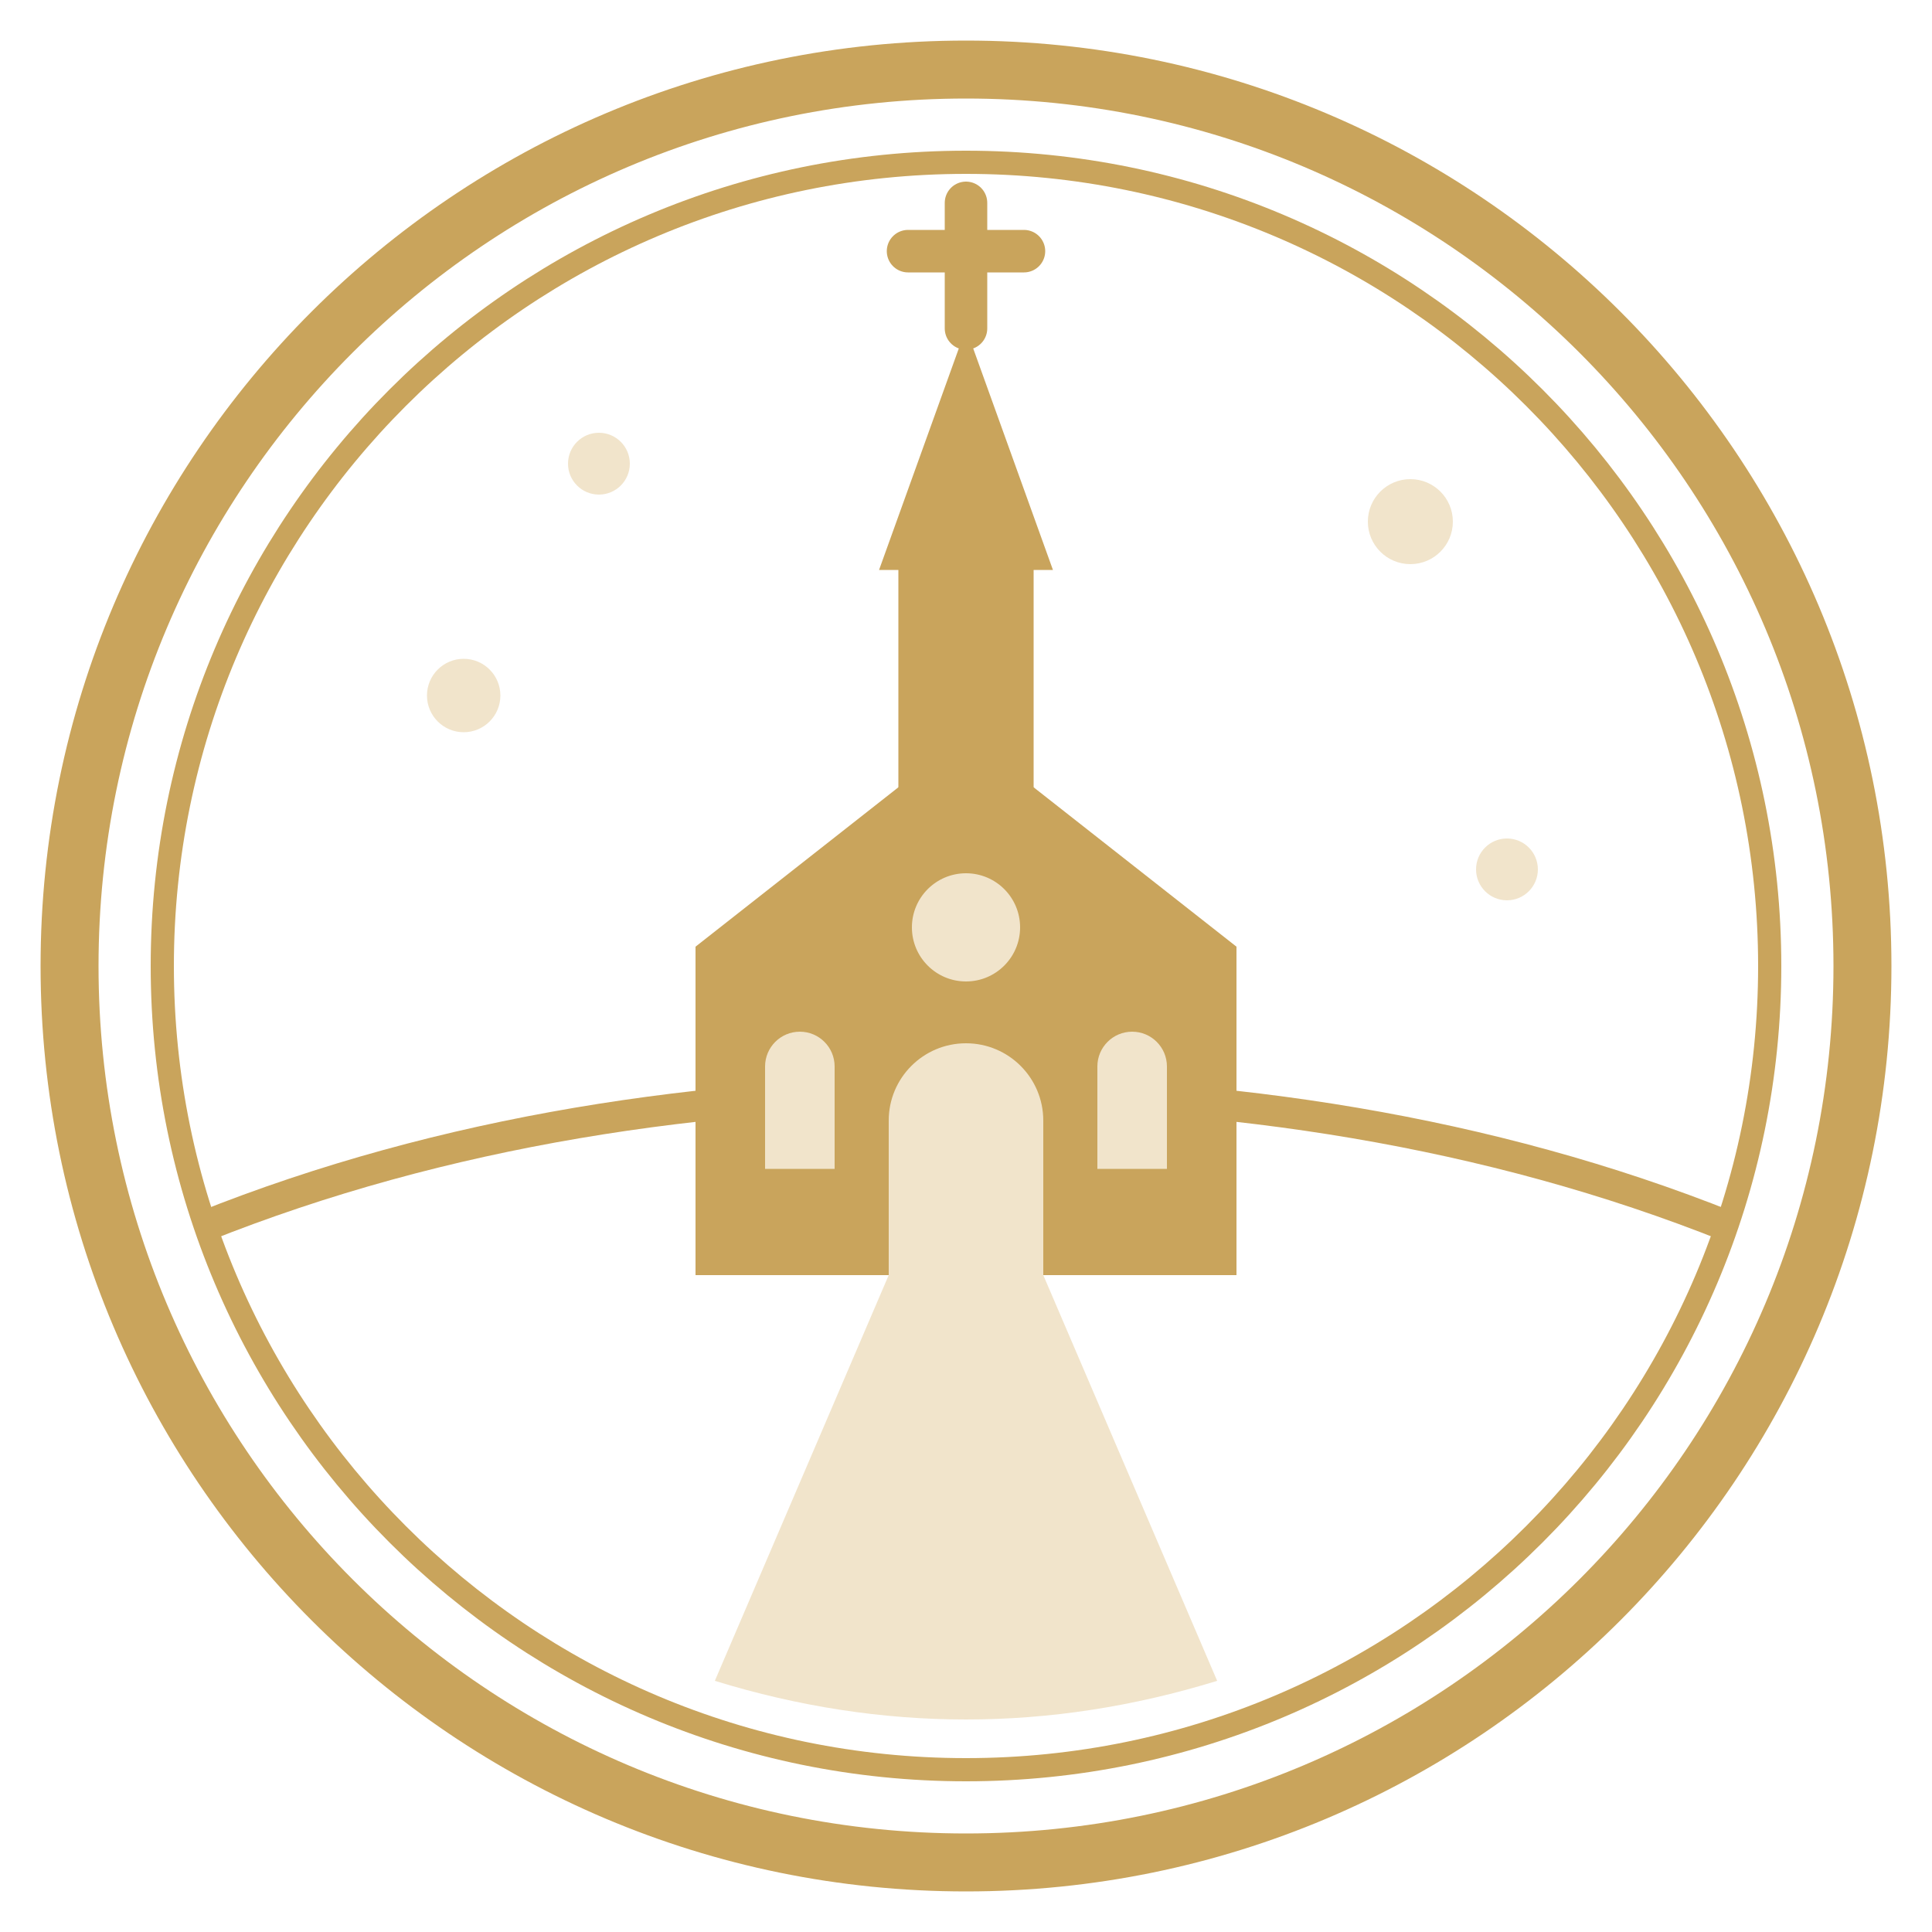
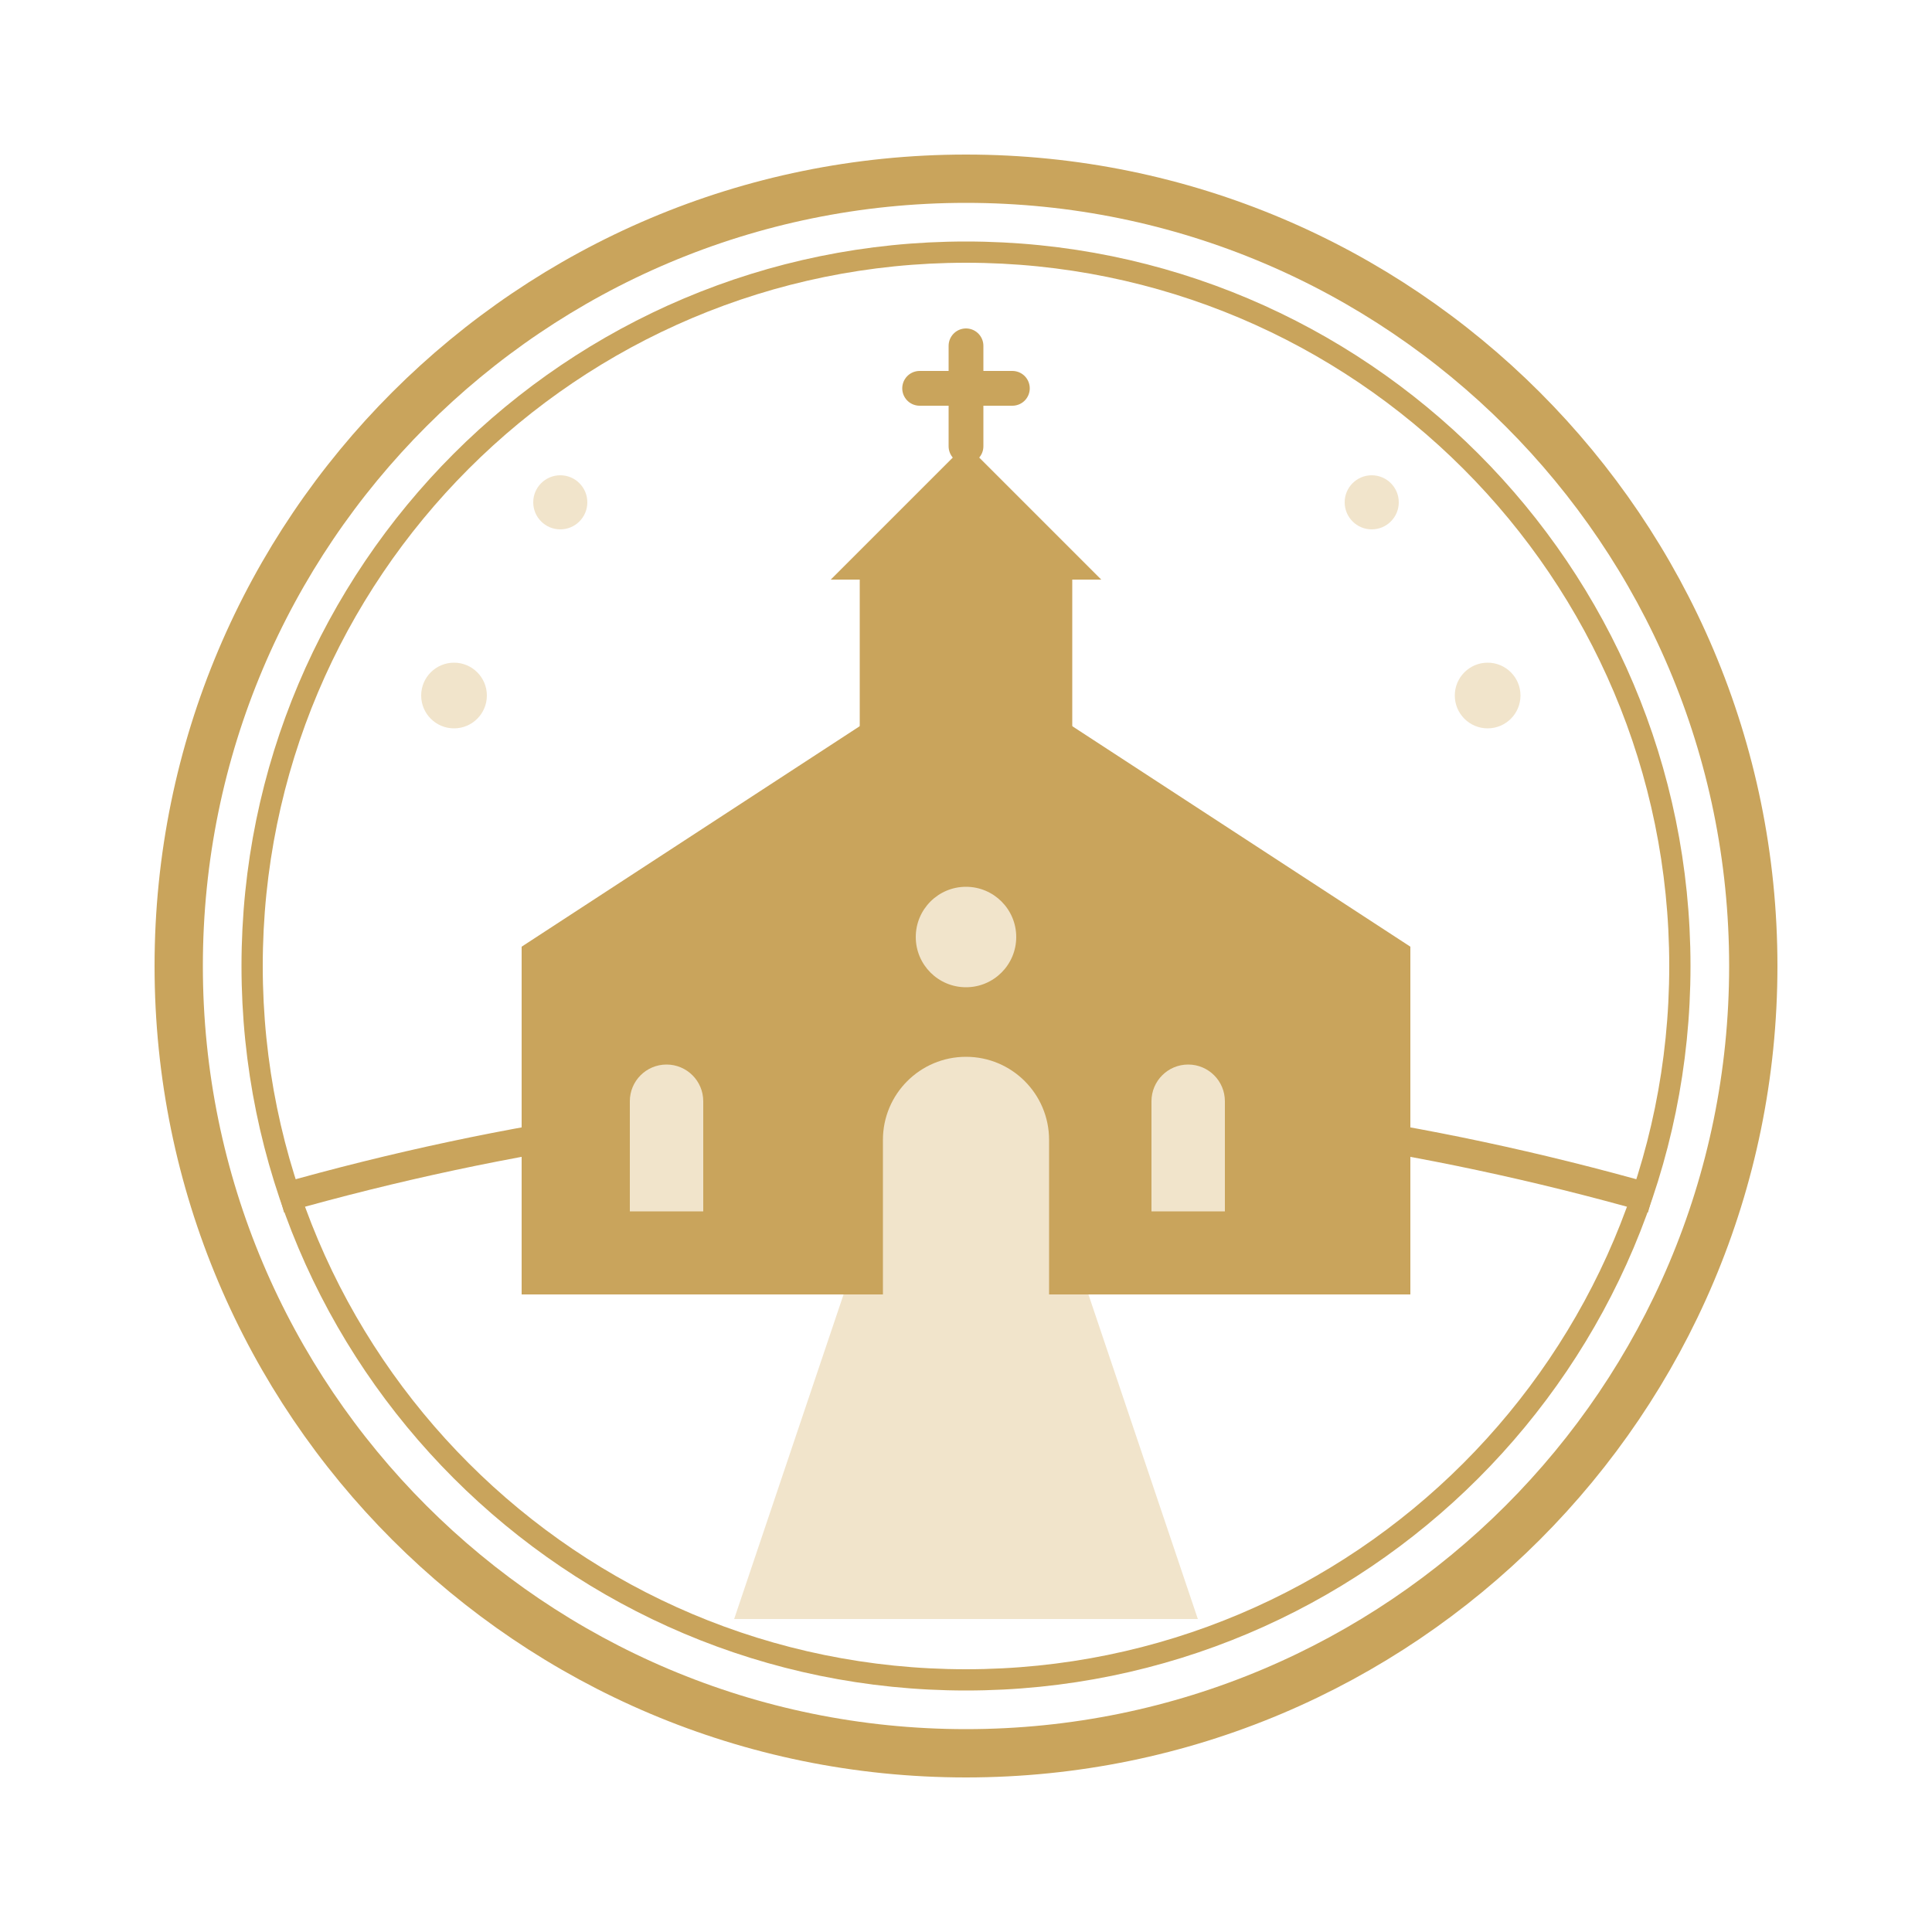
- <svg xmlns="http://www.w3.org/2000/svg" viewBox="0 0 100 100" role="img" aria-label="Grace &amp; Gather: a small chapel at night with a lit door and a path of light, inside a ring">
-   <circle cx="50" cy="50" r="46.4" fill="none" stroke="#C9A45C" stroke-width="3" />
-   <circle cx="50" cy="50" r="41.6" fill="none" stroke="#C9A45C" stroke-width="1.2" />
-   <path d="M10.5 63.5c12.5-5 26-7 39.500-7s27 2 39.500 7" fill="none" stroke="#C9A45C" stroke-width="1.6" />
-   <path d="M46 66h8l9 21q-13 4-26 0z" fill="#F1E4CB" />
-   <path d="M36 66V49l14-11 14 11v17z" fill="#C9A45C" />
-   <path d="M46.5 41V29h7v12z" fill="#C9A45C" />
-   <path d="M45.5 29.5L50 17l4.5 12.5z" fill="#C9A45C" />
-   <path d="M50 10.500v6.500M47 13h6" stroke="#C9A45C" stroke-width="2.2" stroke-linecap="round" fill="none" />
-   <path d="M46 66v-8a4 4 0 0 1 8 0v8z" fill="#F1E4CB" />
-   <circle cx="50" cy="48" r="2.8" fill="#F1E4CB" />
-   <path d="M39.6 60.500v-5.300a1.800 1.800 0 0 1 3.600 0v5.300zM56.800 60.500v-5.300a1.800 1.800 0 0 1 3.600 0v5.300z" fill="#F1E4CB" />
-   <circle cx="24" cy="36" r="1.9" fill="#F1E4CB" />
-   <circle cx="73" cy="27" r="2.2" fill="#F1E4CB" />
-   <circle cx="78" cy="45" r="1.6" fill="#F1E4CB" />
-   <circle cx="31" cy="24" r="1.6" fill="#F1E4CB" />
+ <svg xmlns="http://www.w3.org/2000/svg" viewBox="0 0 100 100" role="img" aria-label="Grace &amp; Gather: a church with a lit door and a path, inside a ring">
+   <circle cx="50" cy="50" r="40.75" fill="none" stroke="#C9A45C" stroke-width="2.5" />
+   <circle cx="50" cy="50" r="36.95" fill="none" stroke="#C9A45C" stroke-width="1.1" />
+   <path d="M14.5 62.041 Q50 51.959 85.5 62.041" fill="none" stroke="#C9A45C" stroke-width="1.5" />
+   <path d="M44 66H56L62 83.8H38Z" fill="#F1E4CB" />
+   <path d="M27 49L50 34L73 49V67H27Z" fill="#C9A45C" />
+   <path d="M44.5 29.5H55.5V42H44.5Z" fill="#C9A45C" />
+   <path d="M43 30L50 23L57 30Z" fill="#C9A45C" />
+   <path d="M50 17.9V23.1M47.6 20.1H52.4" fill="none" stroke="#C9A45C" stroke-width="1.8" stroke-linecap="round" />
+   <path d="M45.7 67V59a4.3 4.3 0 0 1 8.6 0v8Z" fill="#F1E4CB" />
+   <circle cx="50" cy="48.5" r="2.6" fill="#F1E4CB" />
+   <path d="M32.6 62.7V57a1.9 1.9 0 0 1 3.8 0v5.7ZM59.6 62.7V57a1.9 1.9 0 0 1 3.8 0v5.7Z" fill="#F1E4CB" />
+   <circle cx="29" cy="26" r="1.4" fill="#F1E4CB" />
+   <circle cx="23.5" cy="36" r="1.7" fill="#F1E4CB" />
+   <circle cx="71" cy="26" r="1.4" fill="#F1E4CB" />
+   <circle cx="77" cy="36" r="1.7" fill="#F1E4CB" />
</svg>
